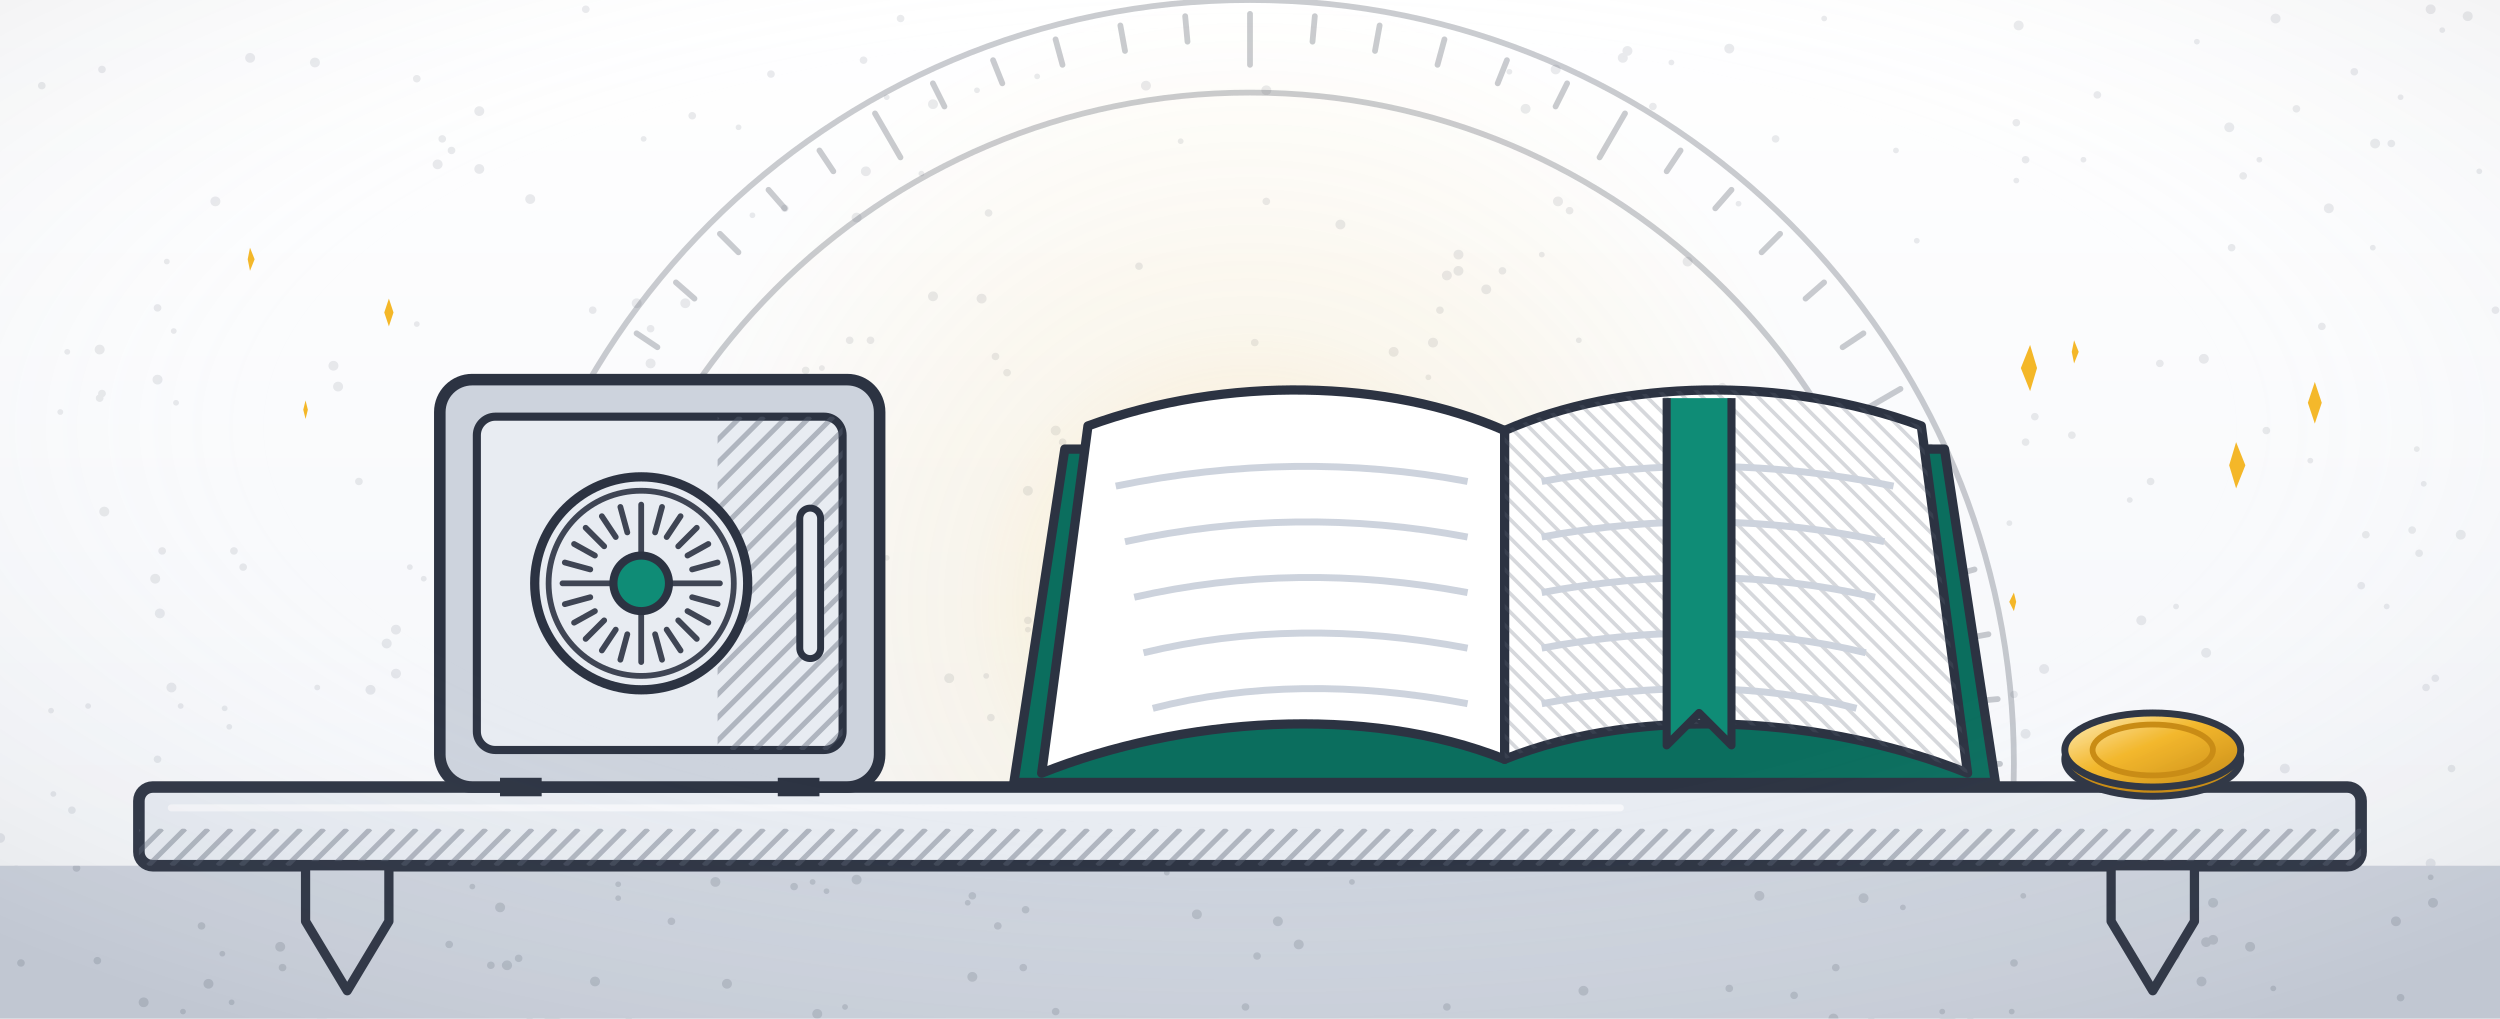
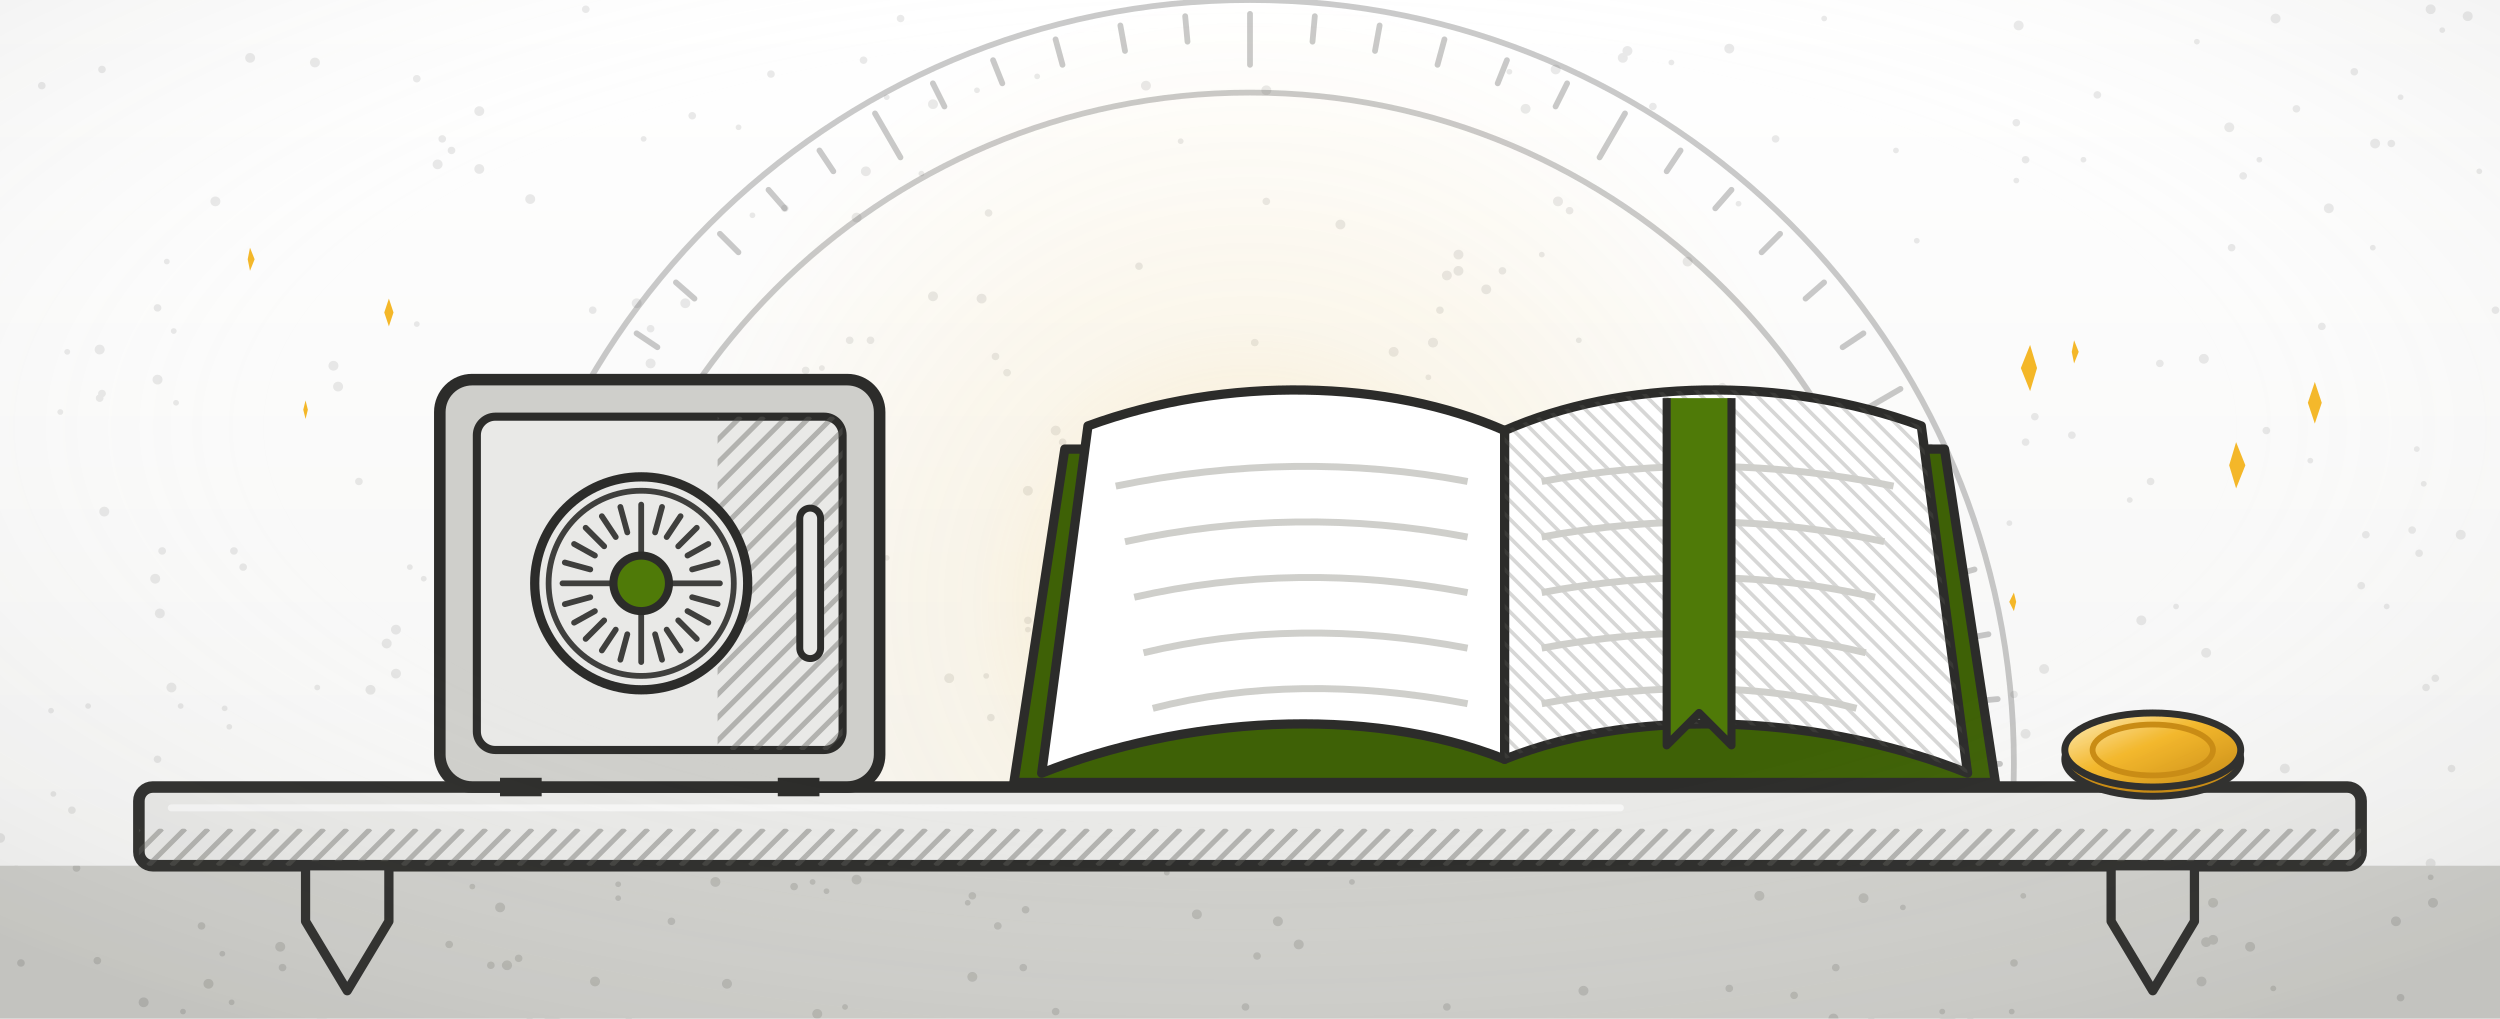
<svg xmlns="http://www.w3.org/2000/svg" viewBox="0 0 1080 440" width="1080" height="440">
  <defs>
    <radialGradient id="vig" cx="50%" cy="42%" r="70%">
-       <stop offset="55%" stop-color="#F3F5F9" stop-opacity="0" />
-       <stop offset="100%" stop-color="#5A6273" stop-opacity="0.10" />
+       <stop offset="55%" stop-color="#F4F4F3" stop-opacity="0" />
+       <stop offset="100%" stop-color="#5E5E5A" stop-opacity="0.10" />
    </radialGradient>
    <radialGradient id="glow">
      <stop offset="0%" stop-color="#F4B728" stop-opacity="0.75" />
      <stop offset="45%" stop-color="#F4B728" stop-opacity="0.22" />
      <stop offset="100%" stop-color="#F4B728" stop-opacity="0" />
    </radialGradient>
-     <radialGradient id="glowj">
-       <stop offset="0%" stop-color="#0F8C76" stop-opacity="0.55" />
-       <stop offset="100%" stop-color="#0F8C76" stop-opacity="0" />
+     <radialGradient id="glowl">
+       <stop offset="0%" stop-color="#4F7A08" stop-opacity="0.55" />
+       <stop offset="100%" stop-color="#4F7A08" stop-opacity="0" />
    </radialGradient>
    <linearGradient id="sky" x1="0" y1="0" x2="0" y2="1">
      <stop offset="0" stop-color="#FFFFFF" />
-       <stop offset="1" stop-color="#F3F5F9" />
+       <stop offset="1" stop-color="#F4F4F3" />
    </linearGradient>
    <linearGradient id="goldg" x1="0" y1="0" x2="1" y2="1">
      <stop offset="0" stop-color="#FFF1C4" />
      <stop offset=".45" stop-color="#F4B728" />
      <stop offset="1" stop-color="#C98A10" />
    </linearGradient>
    <clipPath id="cv">
      <rect width="1080" height="440" />
    </clipPath>
  </defs>
  <g clip-path="url(#cv)">
    <rect width="1080" height="440" fill="url(#sky)" />
    <clipPath id="t1">
      <rect width="1080" height="440" />
    </clipPath>
    <g clip-path="url(#t1)" opacity="0.13">
-       <path d="M1044 194h.1M38 305h.1M828 104h.1M673 271h.1M99 314h.1M543 387h.1M288 288h.1M490 233h.1M177 245h.1M29 152h.1M871 78h.1M940 262h.1M319 55h.1M76 174h.1M966 353h.1M72 113h.1M744 418h.1M455 419h.1M510 61h.1M75 143h.1M722 27h.1M819 65h.1M344 254h.1M200 277h.1M1047 209h.1M78 305h.1M636 241h.1M278 60h.1M426 292h.1M358 248h.1M1025 107h.1M824 297h.1M652 31h.1M1055 13h.1M261 433h.1M448 33h.1M617 163h.1M1071 74h.1M383 241h.1M751 88h.1M342 377h.1M169 405h.1M740 217h.1M900 69h.1M976 69h.1M26 178h.1M776 316h.1M771 214h.1M181 348h.1M296 431h.1M217 230h.1M524 206h.1M22 307h.1M998 199h.1M423 421h.1M398 75h.1M868 226h.1M137 297h.1M788 8h.1M815 389h.1M920 216h.1M801 230h.1M1031 262h.1M798 220h.1M669 383h.1M97 306h.1M520 373h.1M680 190h.1M422 39h.1M383 42h.1M467 220h.1M666 110h.1M851 310h.1M682 147h.1M852 426h.1M183 250h.1M549 412h.1M992 367h.1M820 198h.1M325 93h.1M444 272h.1M582 341h.1M1037 42h.1M1051 378h.1M105 433h.1M23 343h.1M685 198h.1M180 140h.1M355 159h.1M686 229h.1M949 18h.1M547 335h.1M513 281h.1" stroke="#5A6273" stroke-width="2.4" stroke-linecap="round" />
-       <path d="M70 238h.1M68 133h.1M1017 31h.1M155 208h.1M180 34h.1M1033 62h.1M324 373h.1M44 170h.1M536 256h.1M514 344h.1M475 344h.1M111 370h.1M875 69h.1M1078 134h.1M428 310h.1M541 360h.1M43 172h.1M224 362h.1M1011 403h.1M580 405h.1M906 41h.1M299 50h.1M430 154h.1M251 216h.1M333 32h.1M322 370h.1M31 350h.1M714 46h.1M959 394h.1M1059 332h.1M323 302h.1M210 358h.1M367 147h.1M1052 293h.1M980 371h.1M835 375h.1M578 264h.1M44 30h.1M744 167h.1M895 188h.1M933 157h.1M1048 297h.1M505 263h.1M311 180h.1M253 4h.1M348 160h.1M769 283h.1M1045 239h.1M879 180h.1M815 258h.1M137 345h.1M105 245h.1M258 307h.1M1003 141h.1M992 47h.1M969 76h.1M281 142h.1M623 299h.1M659 267h.1M542 148h.1M875 191h.1M622 240h.1M678 91h.1M882 364h.1M748 366h.1M1042 229h.1M870 300h.1M195 65h.1M191 60h.1M101 238h.1M649 117h.1M929 208h.1M478 332h.1M370 298h.1M734 228h.1M18 386h.1M255 336h.1M427 92h.1M373 26h.1M964 107h.1M984 367h.1M459 191h.1M650 290h.1M1022 231h.1M115 396h.1M205 228h.1M815 361h.1M832 412h.1M18 37h.1M376 147h.1M389 8h.1M622 134h.1M716 437h.1M492 115h.1M547 87h.1M205 363h.1M704 298h.1M342 407h.1M449 412h.1M435 161h.1M320 362h.1M256 134h.1M444 268h.1M241 244h.1M271 178h.1M204 430h.1M1020 253h.1M979 186h.1M339 90h.1M681 177h.1M472 333h.1M767 60h.1M290 428h.1M871 53h.1M68 328h.1M360 378h.1M493 238h.1" stroke="#5A6273" stroke-width="3.2" stroke-linecap="round" />
-       <path d="M98 415h.1M1066 7h.1M74 297h.1M625 119h.1M490 183h.1M450 338h.1M883 289h.1M207 48h.1M1050 373h.1M349 346h.1M547 39h.1M1006 90h.1M326 358h.1M165 399h.1M674 407h.1M300 176h.1M296 131h.1M304 163h.1M374 74h.1M494 294h.1M608 419h.1M495 37h.1M557 191h.1M282 214h.1M237 222h.1M983 8h.1M516 301h.1M1026 62h.1M672 30h.1M987 332h.1M139 440h.1M673 87h.1M160 298h.1M229 86h.1M670 321h.1M703 22h.1M630 117h.1M648 381h.1M258 195h.1M188 416h.1M555 319h.1M403 45h.1M571 177h.1M424 129h.1M654 297h.1M93 87h.1M171 291h.1M108 25h.1M1058 409h.1M1050 4h.1M642 125h.1M872 11h.1M892 359h.1M953 282h.1M456 186h.1M630 110h.1M833 343h.1M925 268h.1M444 212h.1M189 71h.1M757 287h.1M900 323h.1M968 433h.1M704 228h.1M689 416h.1M696 423h.1M69 265h.1M952 155h.1M659 47h.1M482 243h.1M45 221h.1M624 273h.1M619 148h.1M370 94h.1M602 152h.1M144 158h.1M136 27h.1M171 272h.1M663 263h.1M852 330h.1M207 73h.1M248 186h.1M410 293h.1M281 157h.1M167 278h.1M936 399h.1M701 25h.1M729 113h.1M67 250h.1M963 55h.1M875 317h.1M565 378h.1M747 21h.1M403 128h.1M509 381h.1M146 167h.1M1063 231h.1M330 416h.1M43 151h.1M7 376h.1M240 285h.1M600 392h.1M68 164h.1M0 362h.1M579 97h.1M275 131h.1" stroke="#5A6273" stroke-width="4.2" stroke-linecap="round" />
+       <path d="M1044 194h.1M38 305h.1M828 104h.1M673 271h.1M99 314h.1M543 387h.1M288 288h.1M490 233h.1M177 245h.1M29 152h.1M871 78h.1M940 262h.1M319 55h.1M76 174h.1M966 353h.1M72 113h.1M744 418h.1M455 419h.1M510 61h.1M75 143h.1M722 27h.1M819 65h.1M344 254h.1M200 277h.1M1047 209h.1M78 305h.1M636 241h.1M278 60h.1M426 292h.1M358 248h.1M1025 107h.1M824 297h.1M652 31h.1M1055 13h.1M261 433h.1M448 33h.1M617 163h.1M1071 74h.1M383 241h.1M751 88h.1M342 377h.1M169 405h.1M740 217h.1M900 69h.1M976 69h.1M26 178h.1M776 316h.1M771 214h.1M181 348h.1M296 431h.1M217 230h.1M524 206h.1M22 307h.1M998 199h.1M423 421h.1M398 75h.1M868 226h.1M137 297h.1M788 8h.1M815 389h.1M920 216h.1M801 230h.1M1031 262h.1M798 220h.1M669 383h.1M97 306h.1M520 373h.1M680 190h.1M422 39h.1M383 42h.1M467 220h.1M666 110h.1M851 310h.1M682 147h.1M852 426h.1M183 250h.1M549 412h.1M992 367h.1M820 198h.1M325 93h.1M444 272h.1M582 341h.1M1037 42h.1M1051 378h.1M105 433h.1M23 343h.1M685 198h.1M180 140h.1M355 159h.1M686 229h.1M949 18h.1M547 335h.1M513 281h.1" stroke="#5E5E5A" stroke-width="2.4" stroke-linecap="round" />
+       <path d="M70 238h.1M68 133h.1M1017 31h.1M155 208h.1M180 34h.1M1033 62h.1M324 373h.1M44 170h.1M536 256h.1M514 344h.1M475 344h.1M111 370h.1M875 69h.1M1078 134h.1M428 310h.1M541 360h.1M43 172h.1M224 362h.1M1011 403h.1M580 405h.1M906 41h.1M299 50h.1M430 154h.1M251 216h.1M333 32h.1M322 370h.1M31 350h.1M714 46h.1M959 394h.1M1059 332h.1M323 302h.1M210 358h.1M367 147h.1M1052 293h.1M980 371h.1M835 375h.1M578 264h.1M44 30h.1M744 167h.1M895 188h.1M933 157h.1M1048 297h.1M505 263h.1M311 180h.1M253 4h.1M348 160h.1M769 283h.1M1045 239h.1M879 180h.1M815 258h.1M137 345h.1M105 245h.1M258 307h.1M1003 141h.1M992 47h.1M969 76h.1M281 142h.1M623 299h.1M659 267h.1M542 148h.1M875 191h.1M622 240h.1M678 91h.1M882 364h.1M748 366h.1M1042 229h.1M870 300h.1M195 65h.1M191 60h.1M101 238h.1M649 117h.1M929 208h.1M478 332h.1M370 298h.1M734 228h.1M18 386h.1M255 336h.1M427 92h.1M373 26h.1M964 107h.1M984 367h.1M459 191h.1M650 290h.1M1022 231h.1M115 396h.1M205 228h.1M815 361h.1M832 412h.1M18 37h.1M376 147h.1M389 8h.1M622 134h.1M716 437h.1M492 115h.1M547 87h.1M205 363h.1M704 298h.1M342 407h.1M449 412h.1M435 161h.1M320 362h.1M256 134h.1M444 268h.1M241 244h.1M271 178h.1M204 430h.1M1020 253h.1M979 186h.1M339 90h.1M681 177h.1M472 333h.1M767 60h.1M290 428h.1M871 53h.1M68 328h.1M360 378h.1M493 238h.1" stroke="#5E5E5A" stroke-width="3.2" stroke-linecap="round" />
+       <path d="M98 415h.1M1066 7h.1M74 297h.1M625 119h.1M490 183h.1M450 338h.1M883 289h.1M207 48h.1M1050 373h.1M349 346h.1M547 39h.1M1006 90h.1M326 358h.1M165 399h.1M674 407h.1M300 176h.1M296 131h.1M304 163h.1M374 74h.1M494 294h.1M608 419h.1M495 37h.1M557 191h.1M282 214h.1M237 222h.1M983 8h.1M516 301h.1M1026 62h.1M672 30h.1M987 332h.1M139 440h.1M673 87h.1M160 298h.1M229 86h.1M670 321h.1M703 22h.1M630 117h.1M648 381h.1M258 195h.1M188 416h.1M555 319h.1M403 45h.1M571 177h.1M424 129h.1M654 297h.1M93 87h.1M171 291h.1M108 25h.1M1058 409h.1M1050 4h.1M642 125h.1M872 11h.1M892 359h.1M953 282h.1M456 186h.1M630 110h.1M833 343h.1M925 268h.1M444 212h.1M189 71h.1M757 287h.1M900 323h.1M968 433h.1M704 228h.1M689 416h.1M696 423h.1M69 265h.1M952 155h.1M659 47h.1M482 243h.1M45 221h.1M624 273h.1M619 148h.1M370 94h.1M602 152h.1M144 158h.1M136 27h.1M171 272h.1M663 263h.1M852 330h.1M207 73h.1M248 186h.1M410 293h.1M281 157h.1M167 278h.1M936 399h.1M701 25h.1M729 113h.1M67 250h.1M963 55h.1M875 317h.1M565 378h.1M747 21h.1M403 128h.1M509 381h.1M146 167h.1M1063 231h.1M330 416h.1M43 151h.1M7 376h.1M240 285h.1M600 392h.1M68 164h.1M0 362h.1M579 97h.1M275 131h.1" stroke="#5E5E5A" stroke-width="4.2" stroke-linecap="round" />
    </g>
-     <g fill="none" stroke="#2C3342" opacity=".25">
+     <g fill="none" stroke="#2C2C2A" opacity=".25">
      <circle cx="540" cy="330" r="330" stroke-width="2.5" />
      <circle cx="540" cy="330" r="290" stroke-width="2.5" />
      <path d="M540 6L540 28M568 7L567 18M596 11L594 22M624 17L621 28M651 26L647 36M677 36L672 46M702 49L691 68M726 65L720 74M748 82L741 90M769 101L761 109M788 122L780 129M805 144L796 150M821 168L802 179M834 193L824 198M844 219L834 223M853 246L842 249M859 274L848 276M863 302L852 303M864 330L842 330M863 358L852 357M859 386L848 384M853 414L842 411M844 441L834 437M834 467L824 462M821 492L802 481M805 516L796 510M788 538L780 531M769 559L761 551M748 578L741 570M726 595L720 586M702 611L691 592M677 624L672 614M651 634L647 624M624 643L621 632M596 649L594 638M568 653L567 642M540 654L540 632M512 653L513 642M484 649L486 638M456 643L459 632M429 634L433 624M403 624L408 614M378 611L389 592M354 595L360 586M332 578L339 570M311 559L319 551M292 538L300 531M275 516L284 510M259 492L278 481M246 467L256 462M236 441L246 437M227 414L238 411M221 386L232 384M217 358L228 357M216 330L238 330M217 302L228 303M221 274L232 276M227 246L238 249M236 219L246 223M246 193L256 198M259 168L278 179M275 144L284 150M292 122L300 129M311 101L319 109M332 82L339 90M354 65L360 74M378 49L389 68M403 36L408 46M429 26L433 36M456 17L459 28M484 11L486 22M512 7L513 18" stroke-width="2.5" stroke-linecap="round" />
    </g>
    <circle cx="540" cy="260" r="260" fill="url(#glow)" opacity=".35" />
-     <rect y="374" width="1080" height="66" fill="#CDD3DD" />
+     <rect y="374" width="1080" height="66" fill="#CFCFCB" />
    <clipPath id="t2">
      <rect y="374" width="1080" height="66" />
    </clipPath>
    <g clip-path="url(#t2)" opacity="0.22">
-       <path d="M982 427h.1M204 383h.1M365 435h.1M100 433h.1M218 417h.1M351 381h.1M96 412h.1M839 437h.1M267 388h.1M504 377h.1M869 437h.1M1050 379h.1M79 437h.1M584 381h.1M418 390h.1M874 387h.1M267 382h.1M822 392h.1M357 385h.1" stroke="#5A6273" stroke-width="2.4" stroke-linecap="round" />
-       <path d="M33 375h.1M940 413h.1M456 437h.1M42 415h.1M9 416h.1M793 418h.1M442 418h.1M625 435h.1M290 398h.1M1037 431h.1M443 393h.1M543 413h.1M431 400h.1M775 430h.1M212 417h.1M194 408h.1M122 418h.1M747 427h.1M945 384h.1M538 435h.1M140 412h.1M343 383h.1M870 416h.1M224 414h.1M87 400h.1M420 387h.1" stroke="#5A6273" stroke-width="3.2" stroke-linecap="round" />
-       <path d="M805 388h.1M216 392h.1M972 409h.1M792 440h.1M956 390h.1M62 433h.1M552 398h.1M684 428h.1M353 438h.1M309 381h.1M517 395h.1M760 387h.1M951 424h.1M1035 398h.1M956 406h.1M314 425h.1M370 380h.1M561 408h.1M1051 390h.1M90 425h.1M219 417h.1M420 422h.1M257 424h.1M953 407h.1M121 409h.1M915 385h.1" stroke="#5A6273" stroke-width="4.2" stroke-linecap="round" />
+       <path d="M982 427h.1M204 383h.1M365 435h.1M100 433h.1M218 417h.1M351 381h.1M96 412h.1M839 437h.1M267 388h.1M504 377h.1M869 437h.1M1050 379h.1M79 437h.1M584 381h.1M418 390h.1M874 387h.1M267 382h.1M822 392h.1M357 385h.1" stroke="#5E5E5A" stroke-width="2.4" stroke-linecap="round" />
+       <path d="M33 375h.1M940 413h.1M456 437h.1M42 415h.1M9 416h.1M793 418h.1M442 418h.1M625 435h.1M290 398h.1M1037 431h.1M443 393h.1M543 413h.1M431 400h.1M775 430h.1M212 417h.1M194 408h.1M122 418h.1M747 427h.1M945 384h.1M538 435h.1M140 412h.1M343 383h.1M870 416h.1M224 414h.1M87 400h.1M420 387h.1" stroke="#5E5E5A" stroke-width="3.2" stroke-linecap="round" />
+       <path d="M805 388h.1M216 392h.1M972 409h.1M792 440h.1M956 390h.1M62 433h.1M552 398h.1M684 428h.1M353 438h.1M309 381h.1M517 395h.1M760 387h.1M951 424h.1M1035 398h.1M956 406h.1M314 425h.1M370 380h.1M561 408h.1M1051 390h.1M90 425h.1M219 417h.1M420 422h.1M257 424h.1M953 407h.1M121 409h.1M915 385h.1" stroke="#5E5E5A" stroke-width="4.2" stroke-linecap="round" />
    </g>
-     <rect x="60" y="340" width="960" height="34" rx="6" fill="#E8ECF2" stroke="#2C3342" stroke-width="5" />
+     <rect x="60" y="340" width="960" height="34" rx="6" fill="#E9E9E7" stroke="#2C2C2A" stroke-width="5" />
    <clipPath id="t3">
      <rect x="60" y="358" width="960" height="16" />
    </clipPath>
    <g clip-path="url(#t3)" opacity=".4">
-       <path d="M34 374L50 358M44 374L60 358M54 374L70 358M64 374L80 358M74 374L90 358M84 374L100 358M94 374L110 358M104 374L120 358M114 374L130 358M124 374L140 358M134 374L150 358M144 374L160 358M154 374L170 358M164 374L180 358M174 374L190 358M184 374L200 358M194 374L210 358M204 374L220 358M214 374L230 358M224 374L240 358M234 374L250 358M244 374L260 358M254 374L270 358M264 374L280 358M274 374L290 358M284 374L300 358M294 374L310 358M304 374L320 358M314 374L330 358M324 374L340 358M334 374L350 358M344 374L360 358M354 374L370 358M364 374L380 358M374 374L390 358M384 374L400 358M394 374L410 358M404 374L420 358M414 374L430 358M424 374L440 358M434 374L450 358M444 374L460 358M454 374L470 358M464 374L480 358M474 374L490 358M484 374L500 358M494 374L510 358M504 374L520 358M514 374L530 358M524 374L540 358M534 374L550 358M544 374L560 358M554 374L570 358M564 374L580 358M574 374L590 358M584 374L600 358M594 374L610 358M604 374L620 358M614 374L630 358M624 374L640 358M634 374L650 358M644 374L660 358M654 374L670 358M664 374L680 358M674 374L690 358M684 374L700 358M694 374L710 358M704 374L720 358M714 374L730 358M724 374L740 358M734 374L750 358M744 374L760 358M754 374L770 358M764 374L780 358M774 374L790 358M784 374L800 358M794 374L810 358M804 374L820 358M814 374L830 358M824 374L840 358M834 374L850 358M844 374L860 358M854 374L870 358M864 374L880 358M874 374L890 358M884 374L900 358M894 374L910 358M904 374L920 358M914 374L930 358M924 374L940 358M934 374L950 358M944 374L960 358M954 374L970 358M964 374L980 358M974 374L990 358M984 374L1000 358M994 374L1010 358M1004 374L1020 358M1014 374L1030 358M1024 374L1040 358M1034 374L1050 358M1044 374L1060 358" stroke="#5A6273" stroke-width="2.2" />
+       <path d="M34 374L50 358M44 374L60 358M54 374L70 358M64 374L80 358M74 374L90 358M84 374L100 358M94 374L110 358M104 374L120 358M114 374L130 358M124 374L140 358M134 374L150 358M144 374L160 358M154 374L170 358M164 374L180 358M174 374L190 358M184 374L200 358M194 374L210 358M204 374L220 358M214 374L230 358M224 374L240 358M234 374L250 358M244 374L260 358M254 374L270 358M264 374L280 358M274 374L290 358M284 374L300 358M294 374L310 358M304 374L320 358M314 374L330 358M324 374L340 358M334 374L350 358M344 374L360 358M354 374L370 358M364 374L380 358M374 374L390 358M384 374L400 358M394 374L410 358M404 374L420 358M414 374L430 358M424 374L440 358M434 374L450 358M444 374L460 358M454 374L470 358M464 374L480 358M474 374L490 358M484 374L500 358M494 374L510 358M504 374L520 358M514 374L530 358M524 374L540 358M534 374L550 358M544 374L560 358M554 374L570 358M564 374L580 358M574 374L590 358M584 374L600 358M594 374L610 358M604 374L620 358M614 374L630 358M624 374L640 358M634 374L650 358M644 374L660 358M654 374L670 358M664 374L680 358M674 374L690 358M684 374L700 358M694 374L710 358M704 374L720 358M714 374L730 358M724 374L740 358M734 374L750 358M744 374L760 358M754 374L770 358M764 374L780 358M774 374L790 358M784 374L800 358M794 374L810 358M804 374L820 358M814 374L830 358M824 374L840 358M834 374L850 358M844 374L860 358M854 374L870 358M864 374L880 358M874 374L890 358M884 374L900 358M894 374L910 358M904 374L920 358M914 374L930 358M924 374L940 358M934 374L950 358M944 374L960 358M954 374L970 358M964 374L980 358M974 374L990 358M984 374L1000 358M994 374L1010 358M1004 374L1020 358M1014 374L1030 358M1024 374L1040 358M1034 374L1050 358M1044 374L1060 358" stroke="#5E5E5A" stroke-width="2.2" />
    </g>
    <path d="M74 349H700" stroke="#FFFFFF" stroke-width="3" opacity=".6" stroke-linecap="round" />
-     <path d="M132 374h36v24l-18 30l-18 -30z" fill="#CDD3DD" stroke="#2C3342" stroke-width="4" stroke-linejoin="round" />
-     <path d="M912 374h36v24l-18 30l-18 -30z" fill="#CDD3DD" stroke="#2C3342" stroke-width="4" stroke-linejoin="round" />
-     <rect x="190" y="164" width="190" height="176" rx="14" fill="#CDD3DD" stroke="#2C3342" stroke-width="5" />
-     <rect x="206" y="180" width="158" height="144" rx="8" fill="#E8ECF2" stroke="#2C3342" stroke-width="3.5" />
+     <path d="M132 374h36v24l-18 30l-18 -30z" fill="#CFCFCB" stroke="#2C2C2A" stroke-width="4" stroke-linejoin="round" />
+     <path d="M912 374h36v24l-18 30l-18 -30z" fill="#CFCFCB" stroke="#2C2C2A" stroke-width="4" stroke-linejoin="round" />
+     <rect x="190" y="164" width="190" height="176" rx="14" fill="#CFCFCB" stroke="#2C2C2A" stroke-width="5" />
+     <rect x="206" y="180" width="158" height="144" rx="8" fill="#E9E9E7" stroke="#2C2C2A" stroke-width="3.5" />
    <clipPath id="t4">
      <rect x="310" y="180" width="54" height="144" />
    </clipPath>
    <g clip-path="url(#t4)" opacity=".4">
-       <path d="M156 324L300 180M166 324L310 180M176 324L320 180M186 324L330 180M196 324L340 180M206 324L350 180M216 324L360 180M226 324L370 180M236 324L380 180M246 324L390 180M256 324L400 180M266 324L410 180M276 324L420 180M286 324L430 180M296 324L440 180M306 324L450 180M316 324L460 180M326 324L470 180M336 324L480 180M346 324L490 180M356 324L500 180M366 324L510 180M376 324L520 180M386 324L530 180M396 324L540 180M406 324L550 180M416 324L560 180M426 324L570 180M436 324L580 180M446 324L590 180M456 324L600 180M466 324L610 180M476 324L620 180M486 324L630 180M496 324L640 180M506 324L650 180M516 324L660 180" stroke="#5A6273" stroke-width="2.2" />
+       <path d="M156 324L300 180M166 324L310 180M176 324L320 180M186 324L330 180M196 324L340 180M206 324L350 180M216 324L360 180M226 324L370 180M236 324L380 180M246 324L390 180M256 324L400 180M266 324L410 180M276 324L420 180M286 324L430 180M296 324L440 180M306 324L450 180M316 324L460 180M326 324L470 180M336 324L480 180M346 324L490 180M356 324L500 180M366 324L510 180M376 324L520 180M386 324L530 180M396 324L540 180M406 324L550 180M416 324L560 180M426 324L570 180M436 324L580 180M446 324L590 180M456 324L600 180M466 324L610 180M476 324L620 180M486 324L630 180M496 324L640 180M506 324L650 180M516 324L660 180" stroke="#5E5E5A" stroke-width="2.2" />
    </g>
-     <circle cx="277.0" cy="252.0" r="46" fill="#E8ECF2" stroke="#2C3342" stroke-width="4" />
-     <g fill="none" stroke="#2C3342" opacity=".9">
+     <circle cx="277.0" cy="252.0" r="46" fill="#E9E9E7" stroke="#2C2C2A" stroke-width="4" />
+     <g fill="none" stroke="#2C2C2A" opacity=".9">
      <circle cx="277" cy="252" r="40" stroke-width="2.5" />
      <path d="M277 218L277 240M286 219L283 230M294 223L288 232M301 228L293 236M306 235L297 240M310 243L299 246M311 252L289 252M310 261L299 258M306 269L297 264M301 276L293 268M294 281L288 272M286 285L283 274M277 286L277 264M268 285L271 274M260 281L266 272M253 276L261 268M248 269L257 264M244 261L255 258M243 252L265 252M244 243L255 246M248 235L257 240M253 228L261 236M260 223L266 232M268 219L271 230" stroke-width="2.5" stroke-linecap="round" />
    </g>
-     <circle cx="277.0" cy="252.0" r="12" fill="#0F8C76" stroke="#2C3342" stroke-width="3.5" />
-     <path d="M350 224v56" stroke="#2C3342" stroke-width="12" stroke-linecap="round" />
-     <path d="M350 224v56" stroke="#E8ECF2" stroke-width="6" stroke-linecap="round" />
-     <rect x="216" y="336" width="18" height="8" fill="#2C3342" />
-     <rect x="336" y="336" width="18" height="8" fill="#2C3342" />
-     <path d="M438 338L460 194H840L862 338Z" fill="#0B6E5E" stroke="#2C3342" stroke-width="4" stroke-linejoin="round" />
-     <path d="M650 328C590 304 510 310 450 334L470 184C530 162 600 164 650 186Z" fill="#FFFFFF" stroke="#2C3342" stroke-width="4" stroke-linejoin="round" />
-     <path d="M650 328C710 304 790 310 850 334L830 184C770 162 700 164 650 186Z" fill="#FFFFFF" stroke="#2C3342" stroke-width="4" stroke-linejoin="round" />
+     <circle cx="277.0" cy="252.0" r="12" fill="#4F7A08" stroke="#2C2C2A" stroke-width="3.5" />
+     <path d="M350 224v56" stroke="#2C2C2A" stroke-width="12" stroke-linecap="round" />
+     <path d="M350 224v56" stroke="#E9E9E7" stroke-width="6" stroke-linecap="round" />
+     <rect x="216" y="336" width="18" height="8" fill="#2C2C2A" />
+     <rect x="336" y="336" width="18" height="8" fill="#2C2C2A" />
+     <path d="M438 338L460 194H840L862 338Z" fill="#3E6106" stroke="#2C2C2A" stroke-width="4" stroke-linejoin="round" />
+     <path d="M650 328C590 304 510 310 450 334L470 184C530 162 600 164 650 186Z" fill="#FFFFFF" stroke="#2C2C2A" stroke-width="4" stroke-linejoin="round" />
+     <path d="M650 328C710 304 790 310 850 334L830 184C770 162 700 164 650 186Z" fill="#FFFFFF" stroke="#2C2C2A" stroke-width="4" stroke-linejoin="round" />
    <clipPath id="t5">
      <path d="M650 328C710 304 790 310 850 334L830 184C770 162 700 164 650 186Z" />
    </clipPath>
    <g clip-path="url(#t5)" opacity=".25">
-       <path d="M472 164L642 334M480 164L650 334M488 164L658 334M496 164L666 334M504 164L674 334M512 164L682 334M520 164L690 334M528 164L698 334M536 164L706 334M544 164L714 334M552 164L722 334M560 164L730 334M568 164L738 334M576 164L746 334M584 164L754 334M592 164L762 334M600 164L770 334M608 164L778 334M616 164L786 334M624 164L794 334M632 164L802 334M640 164L810 334M648 164L818 334M656 164L826 334M664 164L834 334M672 164L842 334M680 164L850 334M688 164L858 334M696 164L866 334M704 164L874 334M712 164L882 334M720 164L890 334M728 164L898 334M736 164L906 334M744 164L914 334M752 164L922 334M760 164L930 334M768 164L938 334M776 164L946 334M784 164L954 334M792 164L962 334M800 164L970 334M808 164L978 334M816 164L986 334M824 164L994 334M832 164L1002 334M840 164L1010 334M848 164L1018 334M856 164L1026 334M864 164L1034 334M872 164L1042 334M880 164L1050 334M888 164L1058 334M896 164L1066 334M904 164L1074 334M912 164L1082 334M920 164L1090 334M928 164L1098 334M936 164L1106 334M944 164L1114 334M952 164L1122 334M960 164L1130 334M968 164L1138 334M976 164L1146 334M984 164L1154 334M992 164L1162 334M1000 164L1170 334M1008 164L1178 334M1016 164L1186 334M1024 164L1194 334" stroke="#5A6273" stroke-width="1.6" />
+       <path d="M472 164L642 334M480 164L650 334M488 164L658 334M496 164L666 334M504 164L674 334M512 164L682 334M520 164L690 334M528 164L698 334M536 164L706 334M544 164L714 334M552 164L722 334M560 164L730 334M568 164L738 334M576 164L746 334M584 164L754 334M592 164L762 334M600 164L770 334M608 164L778 334M616 164L786 334M624 164L794 334M632 164L802 334M640 164L810 334M648 164L818 334M656 164L826 334M664 164L834 334M672 164L842 334M680 164L850 334M688 164L858 334M696 164L866 334M704 164L874 334M712 164L882 334M720 164L890 334M728 164L898 334M736 164L906 334M744 164L914 334M752 164L922 334M760 164L930 334M768 164L938 334M776 164L946 334M784 164L954 334M792 164L962 334M800 164L970 334M808 164L978 334M816 164L986 334M824 164L994 334M832 164L1002 334M840 164L1010 334M848 164L1018 334M856 164L1026 334M864 164L1034 334M872 164L1042 334M880 164L1050 334M888 164L1058 334M896 164L1066 334M904 164L1074 334M912 164L1082 334M920 164L1090 334M928 164L1098 334M936 164L1106 334M944 164L1114 334M952 164L1122 334M960 164L1130 334M968 164L1138 334M976 164L1146 334M984 164L1154 334M992 164L1162 334M1000 164L1170 334M1008 164L1178 334M1016 164L1186 334M1024 164L1194 334" stroke="#5E5E5A" stroke-width="1.6" />
    </g>
-     <path d="M482 210Q560 194 634 208M666 208Q740 194 818 210M486 234Q560 218 634 232M666 232Q740 218 814 234M490 258Q560 242 634 256M666 256Q740 242 810 258M494 282Q560 266 634 280M666 280Q740 266 806 282M498 306Q560 290 634 304M666 304Q740 290 802 306" fill="none" stroke="#CDD3DD" stroke-width="3" />
-     <path d="M720 172v150l14 -14l14 14v-150" fill="#0F8C76" stroke="#2C3342" stroke-width="3.5" stroke-linejoin="round" />
+     <path d="M482 210Q560 194 634 208M666 208Q740 194 818 210M486 234Q560 218 634 232M666 232Q740 218 814 234M490 258Q560 242 634 256M666 256Q740 242 810 258M494 282Q560 266 634 280M666 280Q740 266 806 282M498 306Q560 290 634 304M666 304Q740 290 802 306" fill="none" stroke="#CFCFCB" stroke-width="3" />
+     <path d="M720 172v150l14 -14l14 14v-150" fill="#4F7A08" stroke="#2C2C2A" stroke-width="3.5" stroke-linejoin="round" />
    <g transform="rotate(0 930 324)">
-       <ellipse cx="930" cy="328" rx="38" ry="16" fill="#C98A10" stroke="#2C3342" stroke-width="3" />
-       <ellipse cx="930" cy="324" rx="38" ry="16" fill="url(#goldg)" stroke="#2C3342" stroke-width="3" />
+       <ellipse cx="930" cy="328" rx="38" ry="16" fill="#C98A10" stroke="#2C2C2A" stroke-width="3" />
+       <ellipse cx="930" cy="324" rx="38" ry="16" fill="url(#goldg)" stroke="#2C2C2A" stroke-width="3" />
      <ellipse cx="930" cy="324" rx="26" ry="11" fill="none" stroke="#C98A10" stroke-width="2.5" />
    </g>
    <path d="M896 147L898 152L896 157L895 152ZM1000 165L1003 174L1000 183L997 174ZM877 149L880 159L877 169L873 159ZM966 191L970 201L966 211L963 201ZM870 256L871 260L870 264L868 260Z" fill="#F4B728" />
    <path d="M108 107L110 112L108 117L107 112ZM168 129L170 135L168 141L166 135ZM132 173L133 177L132 181L131 177Z" fill="#F4B728" />
    <rect width="1080" height="440" fill="url(#vig)" />
  </g>
</svg>
